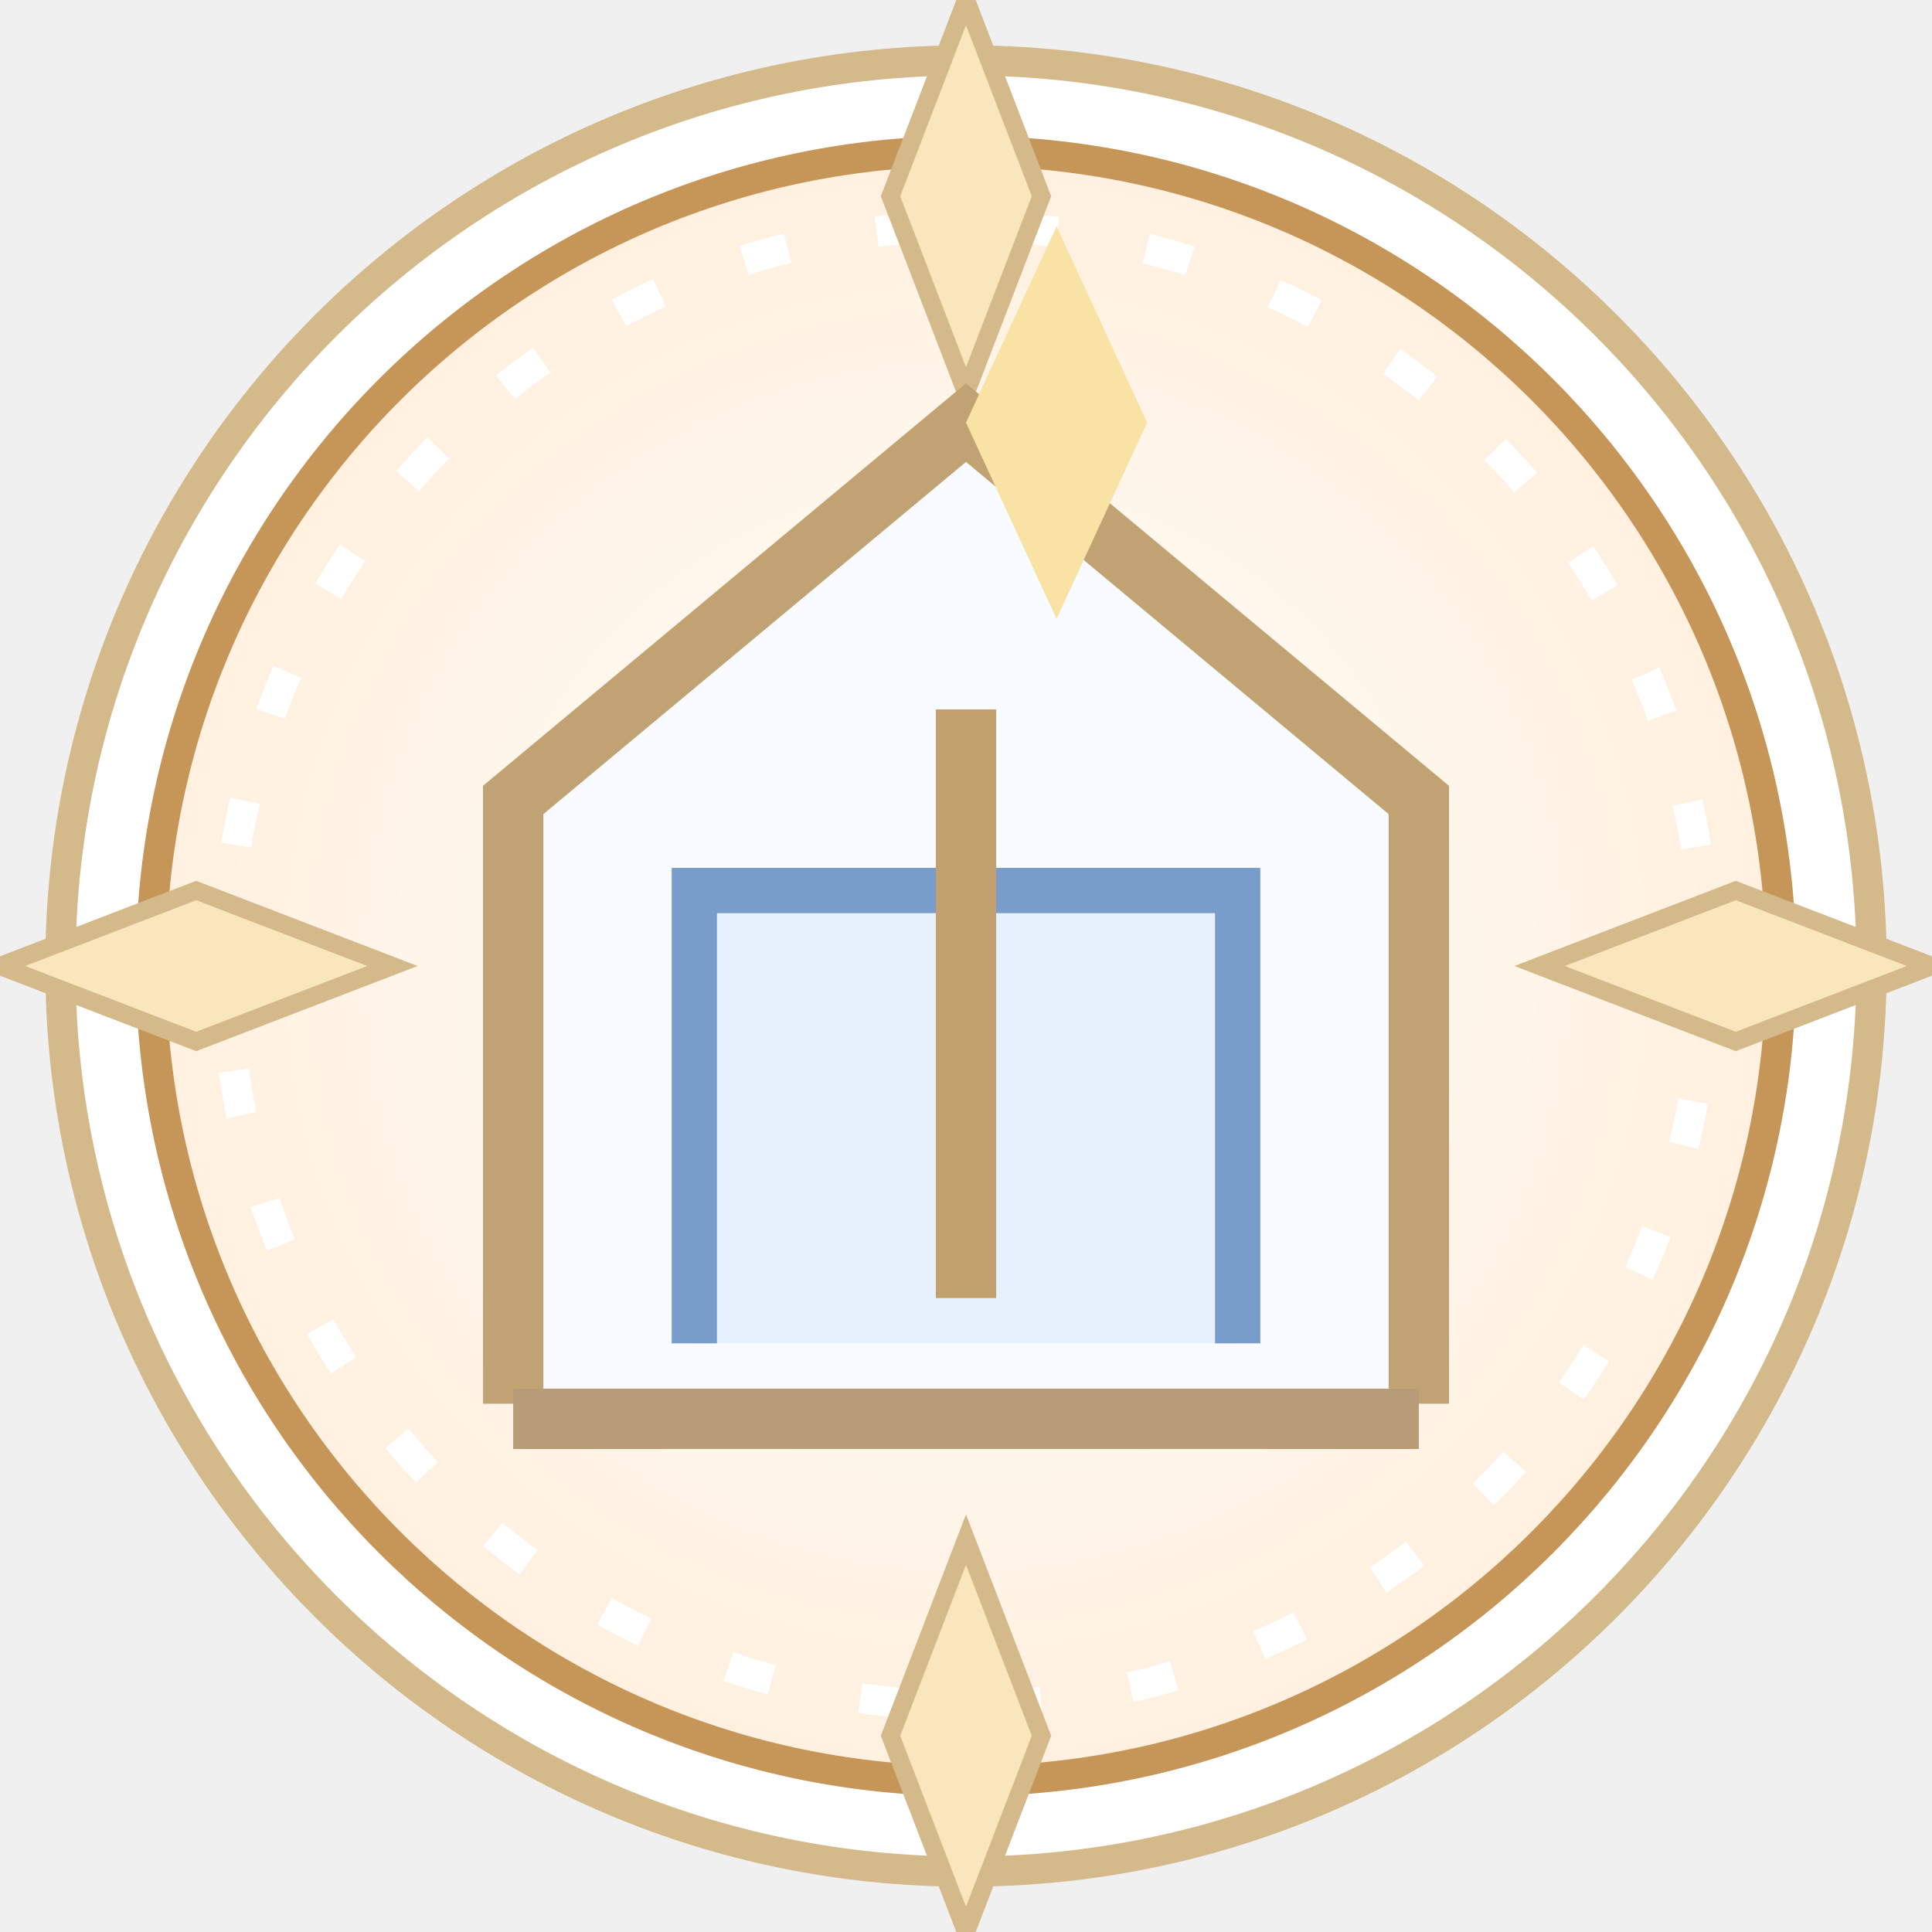
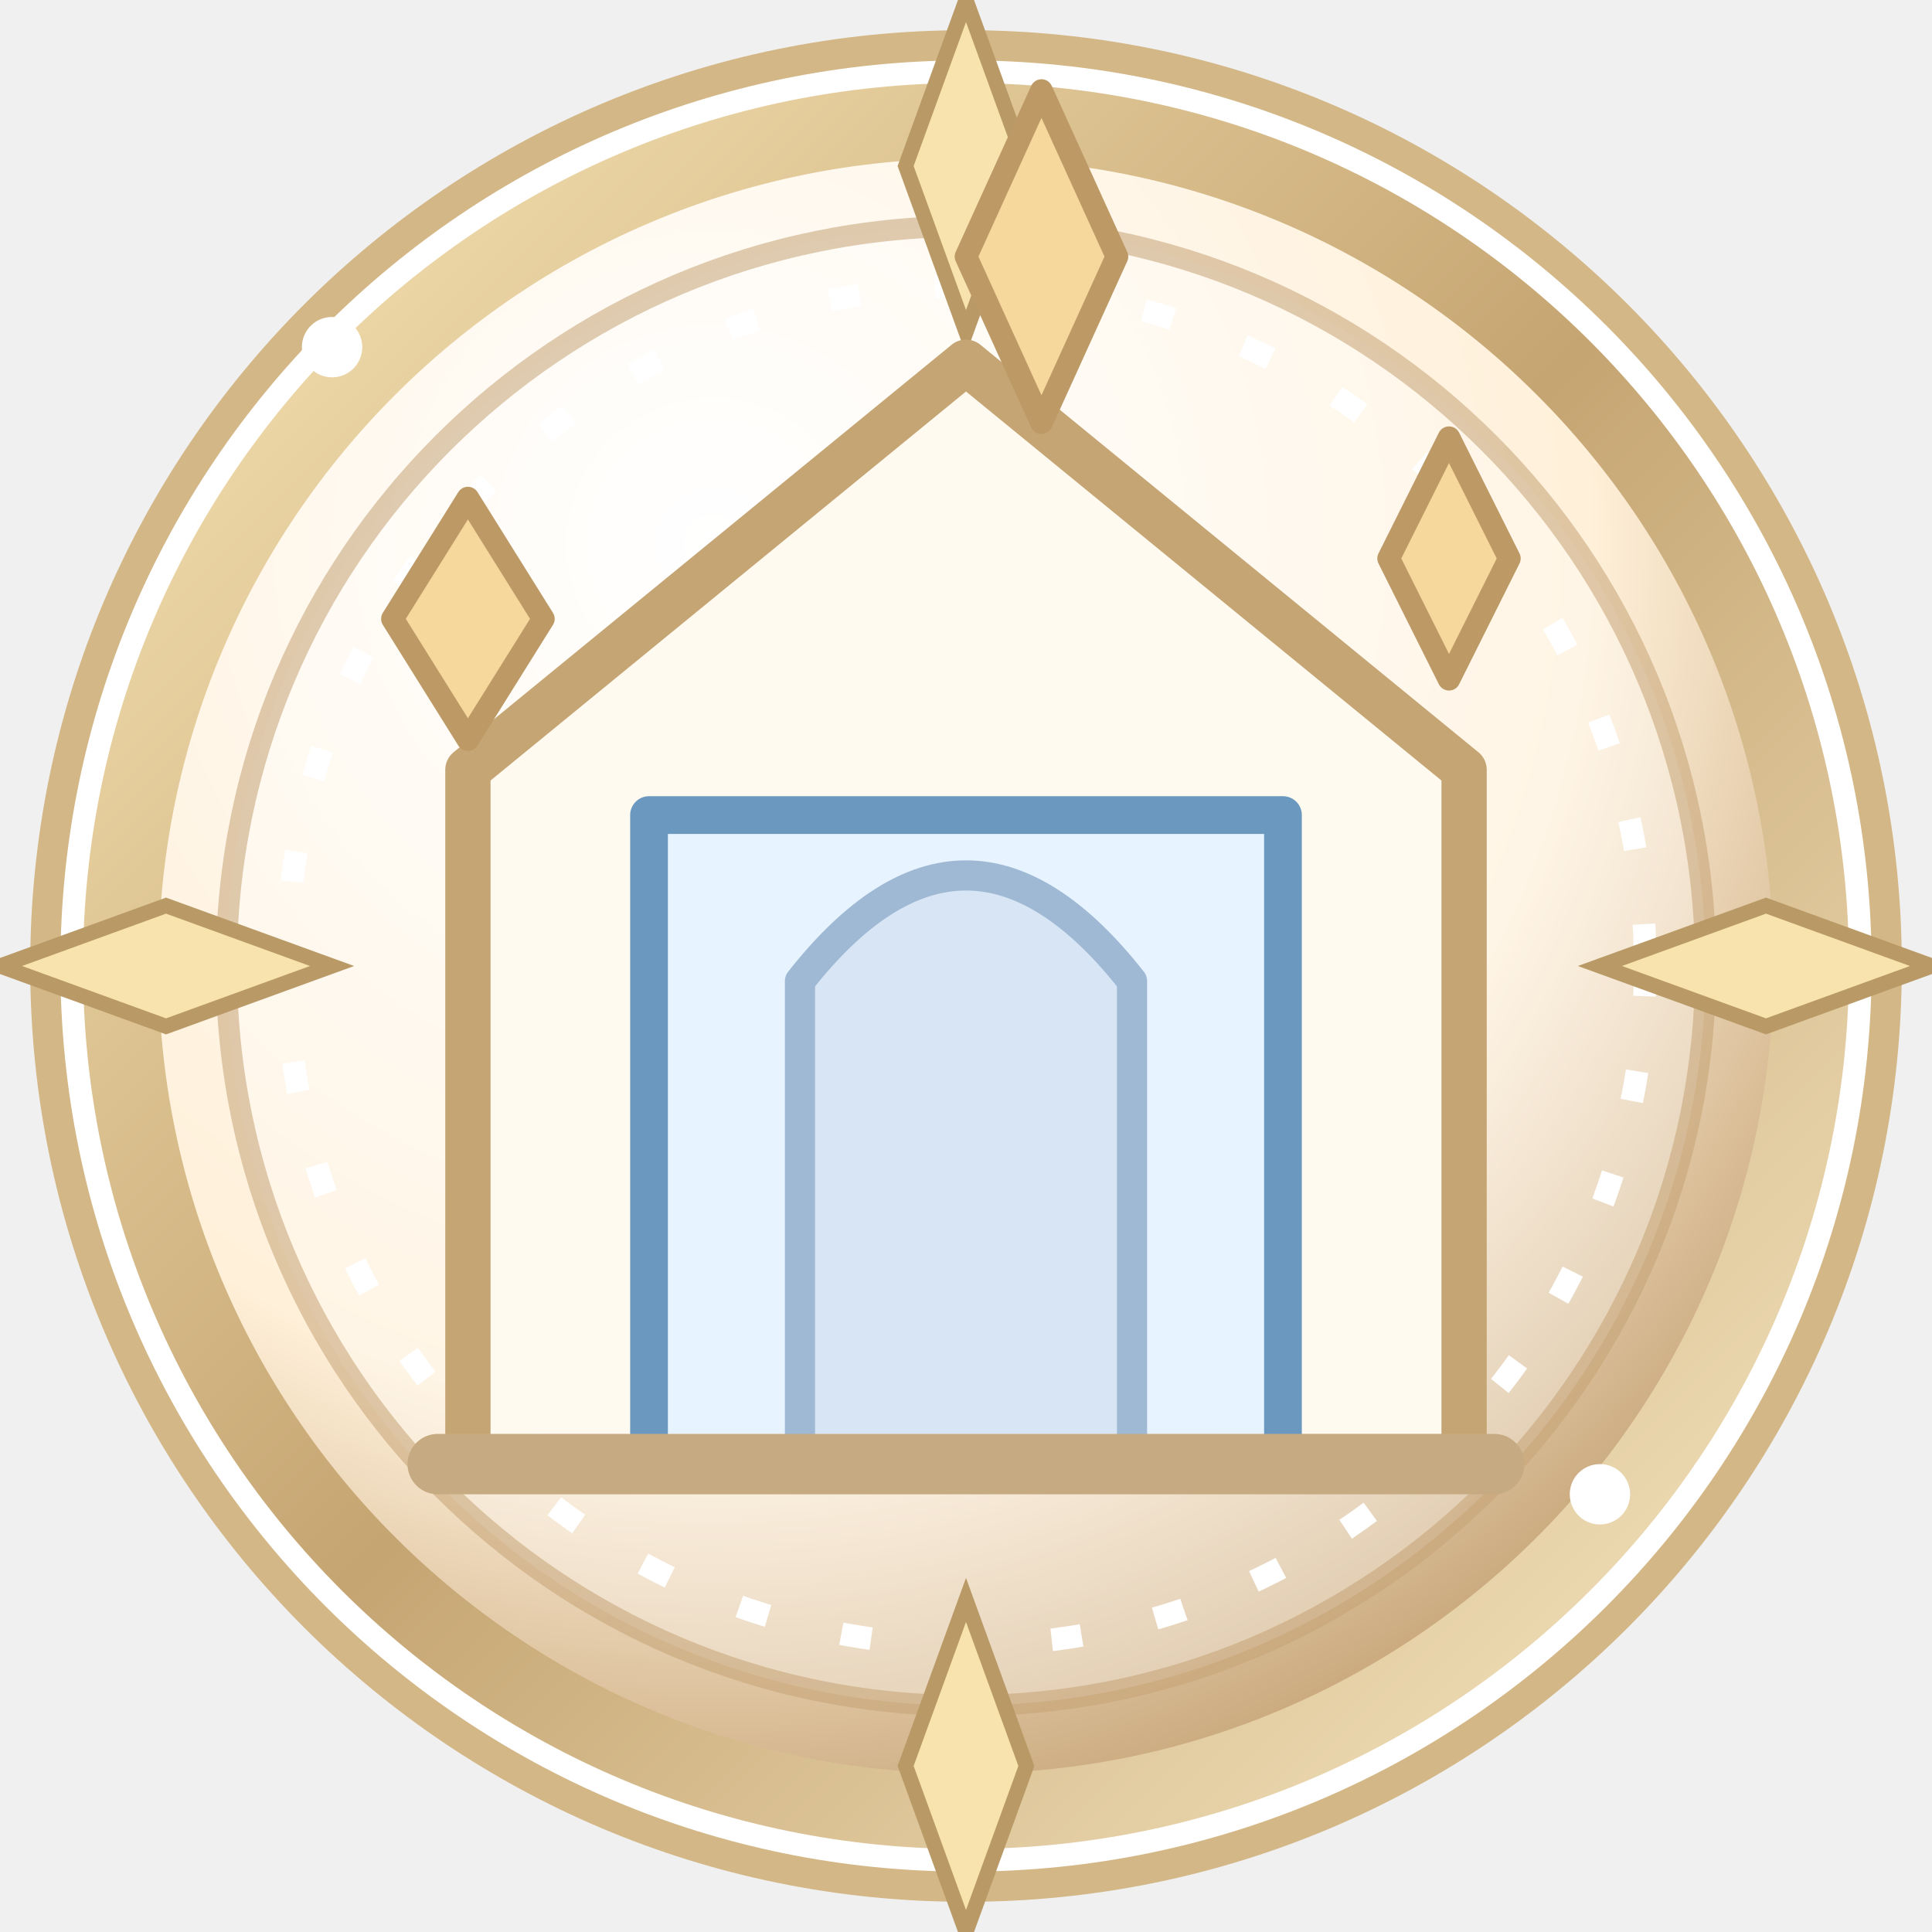
- <svg xmlns="http://www.w3.org/2000/svg" width="256" height="256" viewBox="0 0 128 128">
+ <svg xmlns="http://www.w3.org/2000/svg" width="256" height="256" viewBox="0 0 128 128" role="img" aria-label="story">
  <defs>
-     <radialGradient id="g">
-       <stop stop-color="#fff" />
-       <stop offset="1" stop-color="#fff0de" />
+     <radialGradient id="bg" cx="35%" cy="25%" r="80%">
+       <stop stop-color="#ffffff" />
+       <stop offset=".65" stop-color="#fff0d9" />
+       <stop offset="1" stop-color="#c5a274" />
    </radialGradient>
+     <linearGradient id="rim" x2="1" y2="1">
+       <stop stop-color="#f9e6b7" />
+       <stop offset=".5" stop-color="#c5a572" />
+       <stop offset="1" stop-color="#f8e9c4" />
+     </linearGradient>
  </defs>
-   <circle cx="64" cy="64" r="60" fill="#fff" stroke="#d4b98a" stroke-width="2" />
-   <circle cx="64" cy="64" r="54" fill="url(#g)" stroke="#c59658" stroke-width="2" />
-   <circle cx="64" cy="64" r="49" fill="none" stroke="#fff" stroke-width="2" stroke-dasharray="3 6" />
-   <path d="M64 0l5 13-5 13-5-13ZM64 102l5 13-5 13-5-13ZM0 64l13-5 13 5-13 5ZM102 64l13-5 13 5-13 5Z" fill="#f9e6bd" stroke="#d4b98a" stroke-width="1.2" />
-   <path d="M34 93V53L64 28l30 25v40" fill="#f8fbff" stroke="#c1a272" stroke-width="4" />
-   <path d="M46 89V59h36v30" fill="#e8f2ff" stroke="#789dca" stroke-width="3" />
-   <path d="M64 47v39" stroke="#c2a16e" stroke-width="4" />
-   <path d="M64 28l6-13 6 13-6 13Z" fill="#f8e3a4" />
-   <path d="M34 94h60" stroke="#b79c77" stroke-width="4" />
+   <circle cx="64" cy="64" r="61" fill="#fff" stroke="#d3b786" stroke-width="2" />
+   <circle cx="64" cy="64" r="56" fill="url(#bg)" stroke="url(#rim)" stroke-width="5" />
+   <circle cx="64" cy="64" r="49" fill="#ffffff55" stroke="#c5a274" stroke-opacity=".55" stroke-width="1.4" />
+   <circle cx="64" cy="64" r="45" fill="none" stroke="#fff" stroke-width="1.5" stroke-dasharray="2 5" />
+   <path d="M64 0l4 11-4 11-4-11zM64 106l4 11-4 11-4-11zM0 64l11-4 11 4-11 4zM106 64l11-4 11 4-11 4z" fill="#f8e3ae" stroke="#b99a67" stroke-width="1" />
+   <g stroke-linejoin="round" stroke-linecap="round">
+     <path d="M31 95V51l33-27 33 27v44" fill="#fffaf0" stroke="#c5a574" stroke-width="3" />
+     <path d="M43 95V54h42v41" fill="#e7f4ff" stroke="#6b98bf" stroke-width="2.5" />
+     <path d="M53 95V65q11-14 22 0v30" fill="#d7e5f4" stroke="#9fb9d4" stroke-width="2" />
+     <path d="M64 17l5-11 5 11-5 11zM26 41l5-8 5 8-5 8zM92 37l4-8 4 8-4 8z" fill="#f6d79c" stroke="#bd9a65" stroke-width="1.5" />
+     <path d="M29 97h70" stroke="#c6aa82" stroke-width="4" />
+   </g>
+   <circle cx="22" cy="23" r="2" fill="#fff" />
+   <circle cx="106" cy="99" r="2" fill="#fff" />
</svg>
